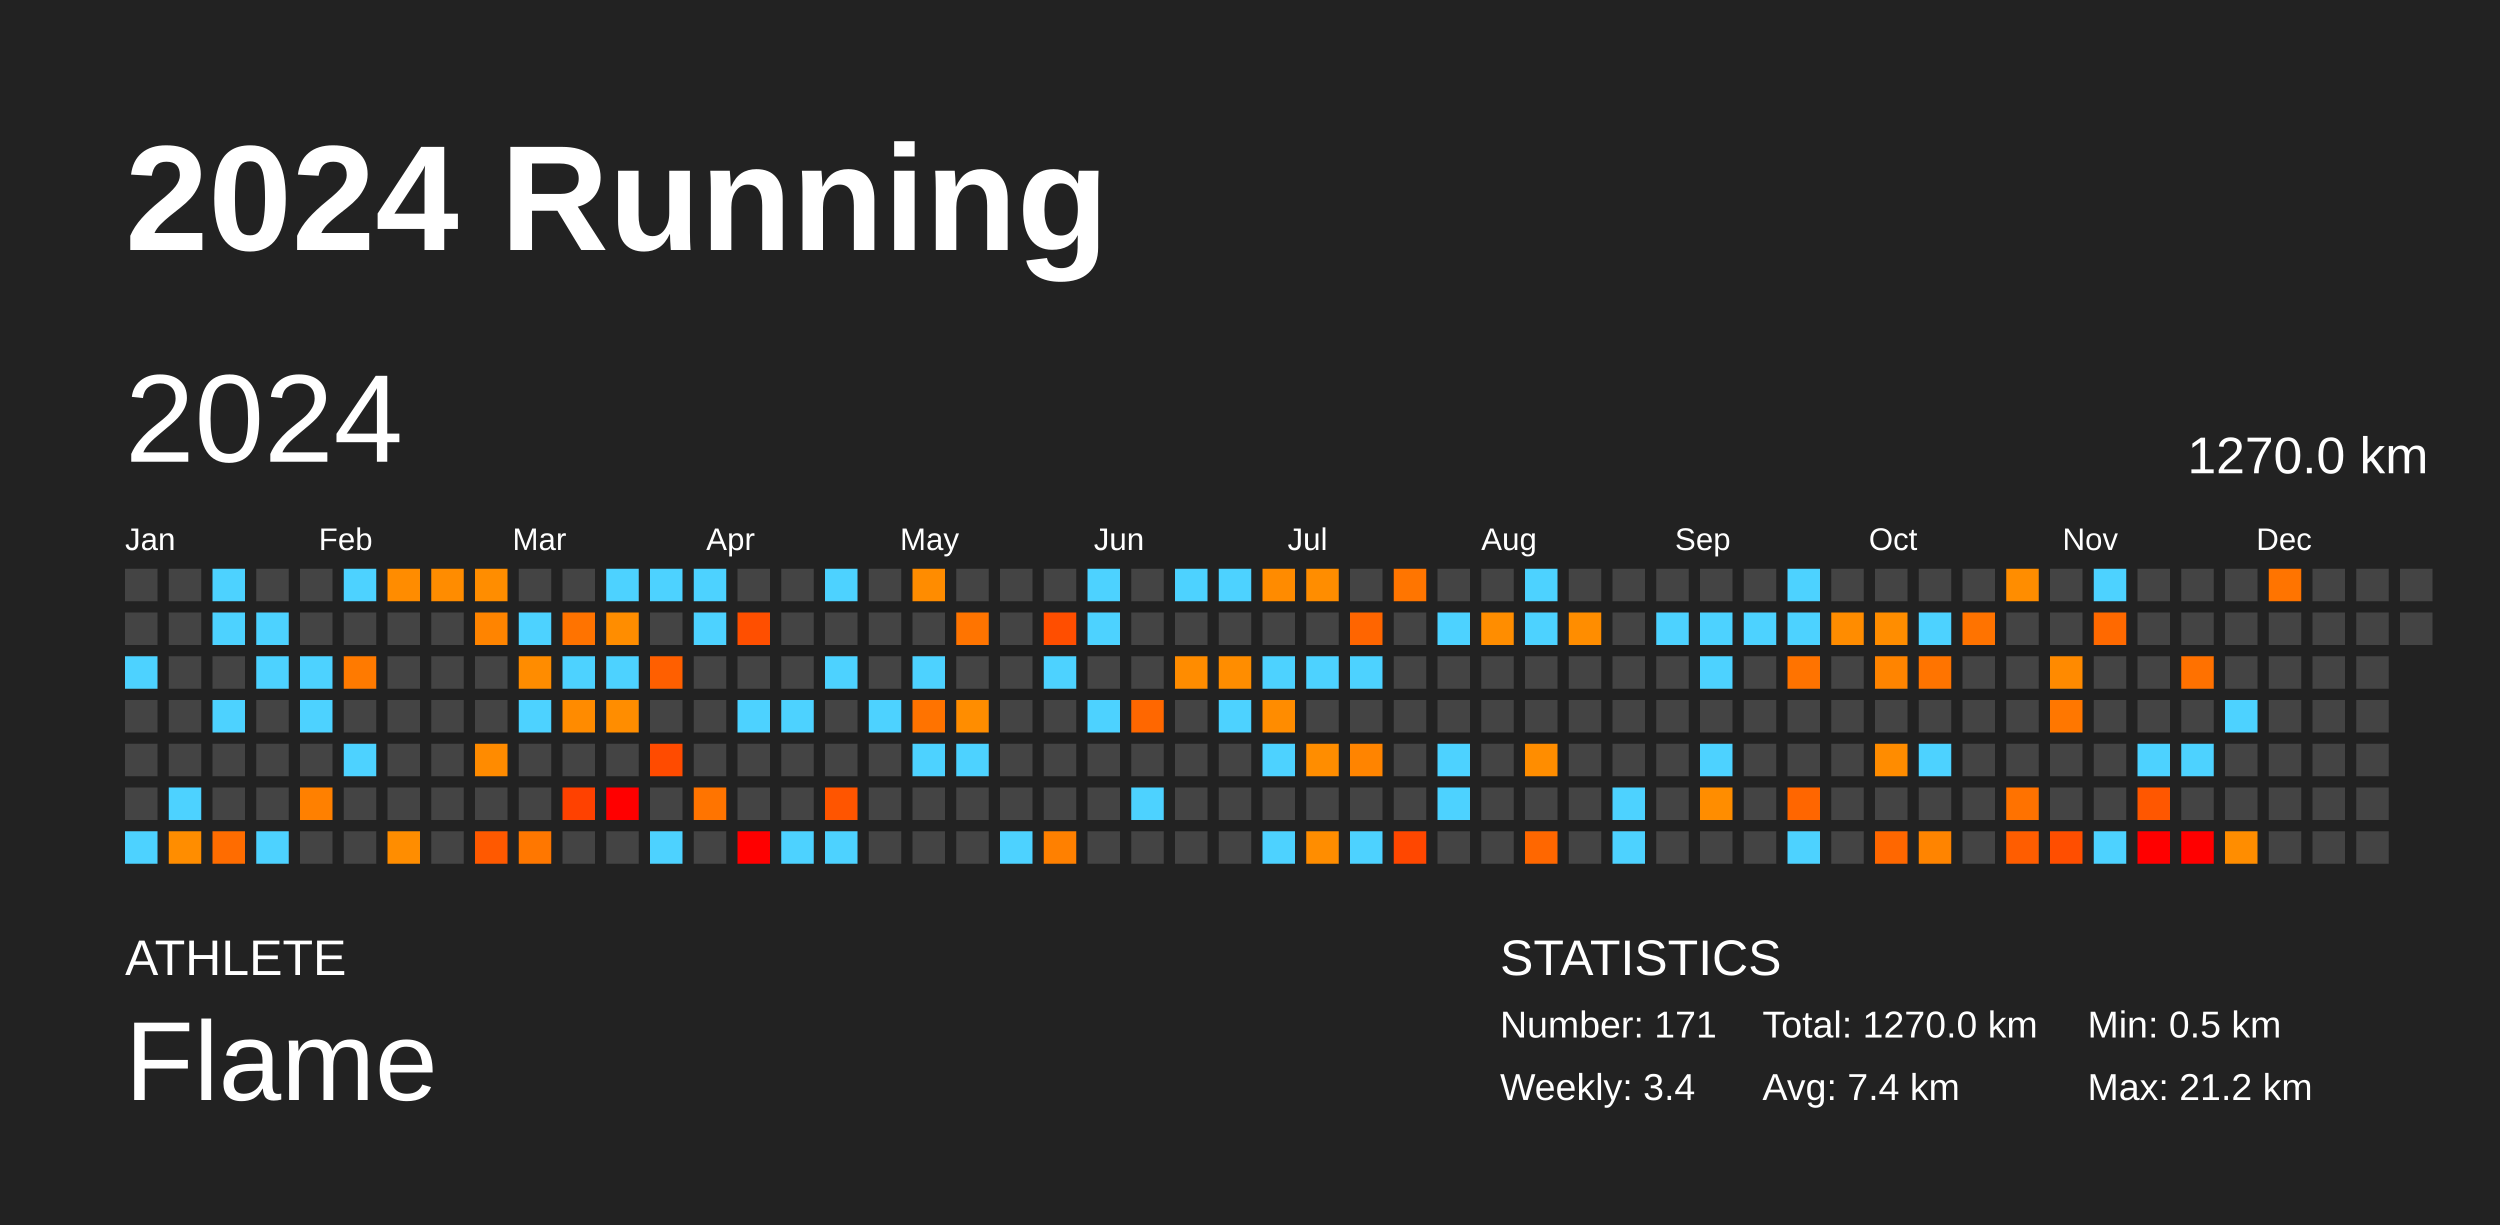
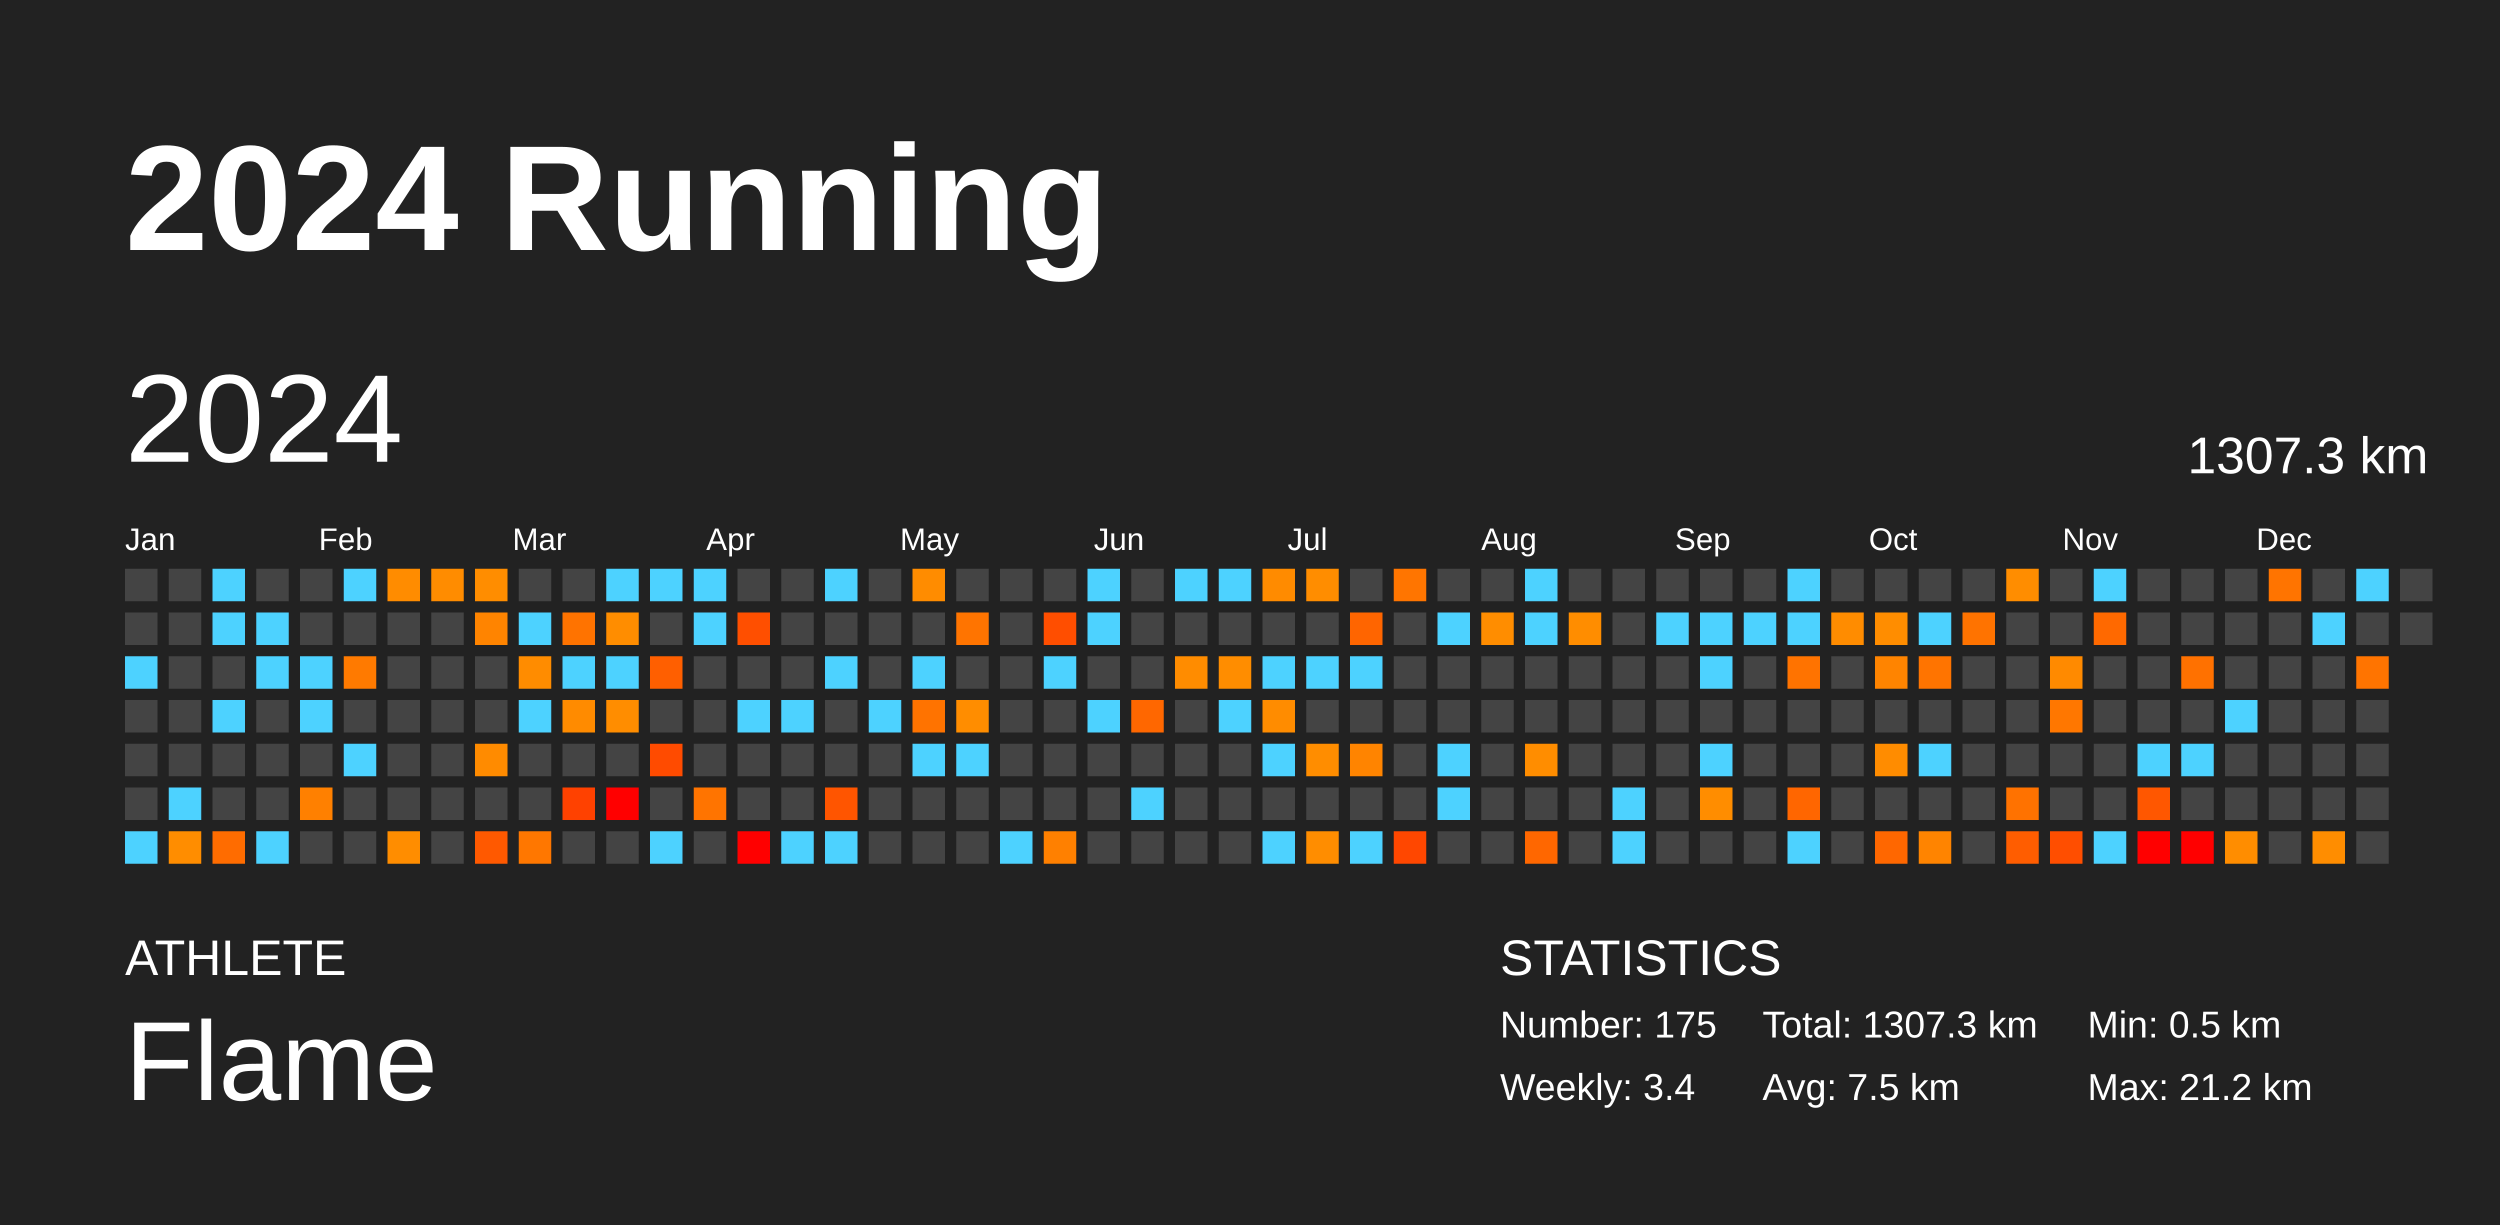
<svg xmlns="http://www.w3.org/2000/svg" baseProfile="full" height="98mm" version="1.1" viewBox="0,0,200,98" width="200mm">
  <defs />
  <rect fill="#222222" height="98" width="200" x="0" y="0" />
  <text fill="#FFFFFF" style="font-size:12px; font-family:Arial; font-weight:bold;" x="10" y="20">2024 Running</text>
  <text fill="#FFFFFF" style="font-size:4px; font-family:Arial" x="10" y="78">ATHLETE</text>
  <text fill="#FFFFFF" style="font-size:9px; font-family:Arial" x="10" y="88">Flame</text>
  <text fill="#FFFFFF" style="font-size:4px; font-family:Arial" x="120" y="78">STATISTICS</text>
-   <text fill="#FFFFFF" style="font-size:3px; font-family:Arial" x="120" y="83">Number: 171</text>
+   <text fill="#FFFFFF" style="font-size:3px; font-family:Arial" x="120" y="83">Number: 175</text>
  <text fill="#FFFFFF" style="font-size:3px; font-family:Arial" x="120" y="88">Weekly: 3.4</text>
-   <text fill="#FFFFFF" style="font-size:3px; font-family:Arial" x="141" y="83">Total: 1270.0 km</text>
-   <text fill="#FFFFFF" style="font-size:3px; font-family:Arial" x="141" y="88">Avg: 7.4 km</text>
+   <text fill="#FFFFFF" style="font-size:3px; font-family:Arial" x="141" y="83">Total: 1307.3 km</text>
+   <text fill="#FFFFFF" style="font-size:3px; font-family:Arial" x="141" y="88">Avg: 7.5 km</text>
  <text fill="#FFFFFF" style="font-size:3px; font-family:Arial" x="167" y="83">Min: 0.5 km</text>
  <text fill="#FFFFFF" style="font-size:3px; font-family:Arial" x="167" y="88">Max: 21.2 km</text>
  <text dominant-baseline="hanging" fill="#FFFFFF" style="font-size:10.0px; font-family:Arial;" x="10" y="30">2024</text>
-   <text dominant-baseline="hanging" fill="#FFFFFF" style="font-size:4.125px; font-family:Arial;" x="175" y="35">1270.0 km</text>
+   <text dominant-baseline="hanging" fill="#FFFFFF" style="font-size:4.125px; font-family:Arial;" x="175" y="35">1307.3 km</text>
  <text fill="#FFFFFF" style="font-size:2.5px; font-family:Arial" x="10.0" y="44">Jan</text>
  <text fill="#FFFFFF" style="font-size:2.5px; font-family:Arial" x="25.5" y="44">Feb</text>
  <text fill="#FFFFFF" style="font-size:2.5px; font-family:Arial" x="41.0" y="44">Mar</text>
  <text fill="#FFFFFF" style="font-size:2.5px; font-family:Arial" x="56.5" y="44">Apr</text>
  <text fill="#FFFFFF" style="font-size:2.5px; font-family:Arial" x="72.0" y="44">May</text>
  <text fill="#FFFFFF" style="font-size:2.5px; font-family:Arial" x="87.5" y="44">Jun</text>
  <text fill="#FFFFFF" style="font-size:2.5px; font-family:Arial" x="103.0" y="44">Jul</text>
  <text fill="#FFFFFF" style="font-size:2.5px; font-family:Arial" x="118.5" y="44">Aug</text>
  <text fill="#FFFFFF" style="font-size:2.5px; font-family:Arial" x="134.0" y="44">Sep</text>
  <text fill="#FFFFFF" style="font-size:2.5px; font-family:Arial" x="149.5" y="44">Oct</text>
  <text fill="#FFFFFF" style="font-size:2.5px; font-family:Arial" x="165.0" y="44">Nov</text>
  <text fill="#FFFFFF" style="font-size:2.5px; font-family:Arial" x="180.5" y="44">Dec</text>
  <rect fill="#444444" height="2.6" width="2.6" x="10.0" y="45.5" />
  <rect fill="#444444" height="2.6" width="2.6" x="10.0" y="49.0" />
  <rect fill="#4dd2ff" height="2.6" width="2.6" x="10.0" y="52.5" />
  <rect fill="#444444" height="2.6" width="2.6" x="10.0" y="56.0" />
  <rect fill="#444444" height="2.6" width="2.6" x="10.0" y="59.5" />
  <rect fill="#444444" height="2.6" width="2.6" x="10.0" y="63.0" />
  <rect fill="#4dd2ff" height="2.6" width="2.6" x="10.0" y="66.5" />
  <rect fill="#444444" height="2.6" width="2.6" x="13.5" y="45.5" />
  <rect fill="#444444" height="2.6" width="2.6" x="13.5" y="49.0" />
  <rect fill="#444444" height="2.6" width="2.6" x="13.5" y="52.5" />
  <rect fill="#444444" height="2.6" width="2.6" x="13.5" y="56.0" />
  <rect fill="#444444" height="2.6" width="2.6" x="13.5" y="59.5" />
  <rect fill="#4dd2ff" height="2.6" width="2.6" x="13.5" y="63.0" />
  <rect fill="#ff8d00" height="2.6" width="2.6" x="13.5" y="66.5" />
  <rect fill="#4dd2ff" height="2.6" width="2.6" x="17.0" y="45.5" />
  <rect fill="#4dd2ff" height="2.6" width="2.6" x="17.0" y="49.0" />
  <rect fill="#444444" height="2.6" width="2.6" x="17.0" y="52.5" />
  <rect fill="#4dd2ff" height="2.6" width="2.6" x="17.0" y="56.0" />
  <rect fill="#444444" height="2.6" width="2.6" x="17.0" y="59.5" />
  <rect fill="#444444" height="2.6" width="2.6" x="17.0" y="63.0" />
  <rect fill="#ff6c00" height="2.6" width="2.6" x="17.0" y="66.5" />
  <rect fill="#444444" height="2.6" width="2.6" x="20.5" y="45.5" />
  <rect fill="#4dd2ff" height="2.6" width="2.6" x="20.5" y="49.0" />
  <rect fill="#4dd2ff" height="2.6" width="2.6" x="20.5" y="52.5" />
  <rect fill="#444444" height="2.6" width="2.6" x="20.5" y="56.0" />
  <rect fill="#444444" height="2.6" width="2.6" x="20.5" y="59.5" />
  <rect fill="#444444" height="2.6" width="2.6" x="20.5" y="63.0" />
  <rect fill="#4dd2ff" height="2.6" width="2.6" x="20.5" y="66.5" />
  <rect fill="#444444" height="2.6" width="2.6" x="24.0" y="45.5" />
  <rect fill="#444444" height="2.6" width="2.6" x="24.0" y="49.0" />
  <rect fill="#4dd2ff" height="2.6" width="2.6" x="24.0" y="52.5" />
  <rect fill="#4dd2ff" height="2.6" width="2.6" x="24.0" y="56.0" />
  <rect fill="#444444" height="2.6" width="2.6" x="24.0" y="59.5" />
  <rect fill="#ff8000" height="2.6" width="2.6" x="24.0" y="63.0" />
  <rect fill="#444444" height="2.6" width="2.6" x="24.0" y="66.5" />
  <rect fill="#4dd2ff" height="2.6" width="2.6" x="27.5" y="45.5" />
  <rect fill="#444444" height="2.6" width="2.6" x="27.5" y="49.0" />
  <rect fill="#ff7a00" height="2.6" width="2.6" x="27.5" y="52.5" />
  <rect fill="#444444" height="2.6" width="2.6" x="27.5" y="56.0" />
  <rect fill="#4dd2ff" height="2.6" width="2.6" x="27.5" y="59.5" />
  <rect fill="#444444" height="2.6" width="2.6" x="27.5" y="63.0" />
  <rect fill="#444444" height="2.6" width="2.6" x="27.5" y="66.5" />
  <rect fill="#ff8c00" height="2.6" width="2.6" x="31.0" y="45.5" />
  <rect fill="#444444" height="2.6" width="2.6" x="31.0" y="49.0" />
  <rect fill="#444444" height="2.6" width="2.6" x="31.0" y="52.5" />
  <rect fill="#444444" height="2.6" width="2.6" x="31.0" y="56.0" />
  <rect fill="#444444" height="2.6" width="2.6" x="31.0" y="59.5" />
  <rect fill="#444444" height="2.6" width="2.6" x="31.0" y="63.0" />
  <rect fill="#ff8d00" height="2.6" width="2.6" x="31.0" y="66.5" />
  <rect fill="#ff8c00" height="2.6" width="2.6" x="34.5" y="45.5" />
  <rect fill="#444444" height="2.6" width="2.6" x="34.5" y="49.0" />
  <rect fill="#444444" height="2.6" width="2.6" x="34.5" y="52.5" />
  <rect fill="#444444" height="2.6" width="2.6" x="34.5" y="56.0" />
  <rect fill="#444444" height="2.6" width="2.6" x="34.5" y="59.5" />
  <rect fill="#444444" height="2.6" width="2.6" x="34.5" y="63.0" />
  <rect fill="#444444" height="2.6" width="2.6" x="34.5" y="66.5" />
  <rect fill="#ff8d00" height="2.6" width="2.6" x="38.0" y="45.5" />
  <rect fill="#ff8400" height="2.6" width="2.6" x="38.0" y="49.0" />
  <rect fill="#444444" height="2.6" width="2.6" x="38.0" y="52.5" />
  <rect fill="#444444" height="2.6" width="2.6" x="38.0" y="56.0" />
  <rect fill="#ff8b00" height="2.6" width="2.6" x="38.0" y="59.5" />
  <rect fill="#444444" height="2.6" width="2.6" x="38.0" y="63.0" />
  <rect fill="#ff5900" height="2.6" width="2.6" x="38.0" y="66.5" />
  <rect fill="#444444" height="2.6" width="2.6" x="41.5" y="45.5" />
  <rect fill="#4dd2ff" height="2.6" width="2.6" x="41.5" y="49.0" />
  <rect fill="#ff8c00" height="2.6" width="2.6" x="41.5" y="52.5" />
  <rect fill="#4dd2ff" height="2.6" width="2.6" x="41.5" y="56.0" />
  <rect fill="#444444" height="2.6" width="2.6" x="41.5" y="59.5" />
  <rect fill="#444444" height="2.6" width="2.6" x="41.5" y="63.0" />
  <rect fill="#ff7700" height="2.6" width="2.6" x="41.5" y="66.5" />
  <rect fill="#444444" height="2.6" width="2.6" x="45.0" y="45.5" />
  <rect fill="#ff7300" height="2.6" width="2.6" x="45.0" y="49.0" />
  <rect fill="#4dd2ff" height="2.6" width="2.6" x="45.0" y="52.5" />
  <rect fill="#ff8b00" height="2.6" width="2.6" x="45.0" y="56.0" />
  <rect fill="#444444" height="2.6" width="2.6" x="45.0" y="59.5" />
  <rect fill="#ff4100" height="2.6" width="2.6" x="45.0" y="63.0" />
  <rect fill="#444444" height="2.6" width="2.6" x="45.0" y="66.5" />
  <rect fill="#4dd2ff" height="2.6" width="2.6" x="48.5" y="45.5" />
  <rect fill="#ff8d00" height="2.6" width="2.6" x="48.5" y="49.0" />
  <rect fill="#4dd2ff" height="2.6" width="2.6" x="48.5" y="52.5" />
  <rect fill="#ff8d00" height="2.6" width="2.6" x="48.5" y="56.0" />
  <rect fill="#444444" height="2.6" width="2.6" x="48.5" y="59.5" />
  <rect fill="red" height="2.6" width="2.6" x="48.5" y="63.0" />
  <rect fill="#444444" height="2.6" width="2.6" x="48.5" y="66.5" />
  <rect fill="#4dd2ff" height="2.6" width="2.6" x="52.0" y="45.5" />
  <rect fill="#444444" height="2.6" width="2.6" x="52.0" y="49.0" />
  <rect fill="#ff5f00" height="2.6" width="2.6" x="52.0" y="52.5" />
  <rect fill="#444444" height="2.6" width="2.6" x="52.0" y="56.0" />
  <rect fill="#ff4b00" height="2.6" width="2.6" x="52.0" y="59.5" />
  <rect fill="#444444" height="2.6" width="2.6" x="52.0" y="63.0" />
  <rect fill="#4dd2ff" height="2.6" width="2.6" x="52.0" y="66.5" />
  <rect fill="#4dd2ff" height="2.6" width="2.6" x="55.5" y="45.5" />
  <rect fill="#4dd2ff" height="2.6" width="2.6" x="55.5" y="49.0" />
  <rect fill="#444444" height="2.6" width="2.6" x="55.5" y="52.5" />
  <rect fill="#444444" height="2.6" width="2.6" x="55.5" y="56.0" />
  <rect fill="#444444" height="2.6" width="2.6" x="55.5" y="59.5" />
  <rect fill="#ff7400" height="2.6" width="2.6" x="55.5" y="63.0" />
  <rect fill="#444444" height="2.6" width="2.6" x="55.5" y="66.5" />
  <rect fill="#444444" height="2.6" width="2.6" x="59.0" y="45.5" />
  <rect fill="#ff4f00" height="2.6" width="2.6" x="59.0" y="49.0" />
  <rect fill="#444444" height="2.6" width="2.6" x="59.0" y="52.5" />
  <rect fill="#4dd2ff" height="2.6" width="2.6" x="59.0" y="56.0" />
  <rect fill="#444444" height="2.6" width="2.6" x="59.0" y="59.5" />
  <rect fill="#444444" height="2.6" width="2.6" x="59.0" y="63.0" />
  <rect fill="red" height="2.6" width="2.6" x="59.0" y="66.5" />
  <rect fill="#444444" height="2.6" width="2.6" x="62.5" y="45.5" />
  <rect fill="#444444" height="2.6" width="2.6" x="62.5" y="49.0" />
  <rect fill="#444444" height="2.6" width="2.6" x="62.5" y="52.5" />
  <rect fill="#4dd2ff" height="2.6" width="2.6" x="62.5" y="56.0" />
  <rect fill="#444444" height="2.6" width="2.6" x="62.5" y="59.5" />
  <rect fill="#444444" height="2.6" width="2.6" x="62.5" y="63.0" />
  <rect fill="#4dd2ff" height="2.6" width="2.6" x="62.5" y="66.5" />
  <rect fill="#4dd2ff" height="2.6" width="2.6" x="66.0" y="45.5" />
  <rect fill="#444444" height="2.6" width="2.6" x="66.0" y="49.0" />
  <rect fill="#4dd2ff" height="2.6" width="2.6" x="66.0" y="52.5" />
  <rect fill="#444444" height="2.6" width="2.6" x="66.0" y="56.0" />
  <rect fill="#444444" height="2.6" width="2.6" x="66.0" y="59.5" />
  <rect fill="#ff5500" height="2.6" width="2.6" x="66.0" y="63.0" />
  <rect fill="#4dd2ff" height="2.6" width="2.6" x="66.0" y="66.5" />
  <rect fill="#444444" height="2.6" width="2.6" x="69.5" y="45.5" />
  <rect fill="#444444" height="2.6" width="2.6" x="69.5" y="49.0" />
  <rect fill="#444444" height="2.6" width="2.6" x="69.5" y="52.5" />
  <rect fill="#4dd2ff" height="2.6" width="2.6" x="69.5" y="56.0" />
  <rect fill="#444444" height="2.6" width="2.6" x="69.5" y="59.5" />
  <rect fill="#444444" height="2.6" width="2.6" x="69.5" y="63.0" />
  <rect fill="#444444" height="2.6" width="2.6" x="69.5" y="66.5" />
  <rect fill="#ff8c00" height="2.6" width="2.6" x="73.0" y="45.5" />
  <rect fill="#444444" height="2.6" width="2.6" x="73.0" y="49.0" />
  <rect fill="#4dd2ff" height="2.6" width="2.6" x="73.0" y="52.5" />
  <rect fill="#ff7300" height="2.6" width="2.6" x="73.0" y="56.0" />
  <rect fill="#4dd2ff" height="2.6" width="2.6" x="73.0" y="59.5" />
  <rect fill="#444444" height="2.6" width="2.6" x="73.0" y="63.0" />
  <rect fill="#444444" height="2.6" width="2.6" x="73.0" y="66.5" />
  <rect fill="#444444" height="2.6" width="2.6" x="76.5" y="45.5" />
  <rect fill="#ff7400" height="2.6" width="2.6" x="76.5" y="49.0" />
  <rect fill="#444444" height="2.6" width="2.6" x="76.5" y="52.5" />
  <rect fill="#ff8d00" height="2.6" width="2.6" x="76.5" y="56.0" />
  <rect fill="#4dd2ff" height="2.6" width="2.6" x="76.5" y="59.5" />
  <rect fill="#444444" height="2.6" width="2.6" x="76.5" y="63.0" />
  <rect fill="#444444" height="2.6" width="2.6" x="76.5" y="66.5" />
  <rect fill="#444444" height="2.6" width="2.6" x="80.0" y="45.5" />
  <rect fill="#444444" height="2.6" width="2.6" x="80.0" y="49.0" />
  <rect fill="#444444" height="2.6" width="2.6" x="80.0" y="52.5" />
  <rect fill="#444444" height="2.6" width="2.6" x="80.0" y="56.0" />
  <rect fill="#444444" height="2.6" width="2.6" x="80.0" y="59.5" />
  <rect fill="#444444" height="2.6" width="2.6" x="80.0" y="63.0" />
  <rect fill="#4dd2ff" height="2.6" width="2.6" x="80.0" y="66.5" />
  <rect fill="#444444" height="2.6" width="2.6" x="83.5" y="45.5" />
  <rect fill="#ff4e00" height="2.6" width="2.6" x="83.5" y="49.0" />
  <rect fill="#4dd2ff" height="2.6" width="2.6" x="83.5" y="52.5" />
  <rect fill="#444444" height="2.6" width="2.6" x="83.5" y="56.0" />
  <rect fill="#444444" height="2.6" width="2.6" x="83.5" y="59.5" />
  <rect fill="#444444" height="2.6" width="2.6" x="83.5" y="63.0" />
  <rect fill="#ff8000" height="2.6" width="2.6" x="83.5" y="66.5" />
  <rect fill="#4dd2ff" height="2.6" width="2.6" x="87.0" y="45.5" />
  <rect fill="#4dd2ff" height="2.6" width="2.6" x="87.0" y="49.0" />
  <rect fill="#444444" height="2.6" width="2.6" x="87.0" y="52.5" />
  <rect fill="#4dd2ff" height="2.6" width="2.6" x="87.0" y="56.0" />
  <rect fill="#444444" height="2.6" width="2.6" x="87.0" y="59.5" />
  <rect fill="#444444" height="2.6" width="2.6" x="87.0" y="63.0" />
  <rect fill="#444444" height="2.6" width="2.6" x="87.0" y="66.5" />
  <rect fill="#444444" height="2.6" width="2.6" x="90.5" y="45.5" />
  <rect fill="#444444" height="2.6" width="2.6" x="90.5" y="49.0" />
  <rect fill="#444444" height="2.6" width="2.6" x="90.5" y="52.5" />
  <rect fill="#ff6700" height="2.6" width="2.6" x="90.5" y="56.0" />
  <rect fill="#444444" height="2.6" width="2.6" x="90.5" y="59.5" />
  <rect fill="#4dd2ff" height="2.6" width="2.6" x="90.5" y="63.0" />
  <rect fill="#444444" height="2.6" width="2.6" x="90.5" y="66.5" />
  <rect fill="#4dd2ff" height="2.6" width="2.6" x="94.0" y="45.5" />
  <rect fill="#444444" height="2.6" width="2.6" x="94.0" y="49.0" />
  <rect fill="#ff8c00" height="2.6" width="2.6" x="94.0" y="52.5" />
  <rect fill="#444444" height="2.6" width="2.6" x="94.0" y="56.0" />
  <rect fill="#444444" height="2.6" width="2.6" x="94.0" y="59.5" />
  <rect fill="#444444" height="2.6" width="2.6" x="94.0" y="63.0" />
  <rect fill="#444444" height="2.6" width="2.6" x="94.0" y="66.5" />
  <rect fill="#4dd2ff" height="2.6" width="2.6" x="97.5" y="45.5" />
  <rect fill="#444444" height="2.6" width="2.6" x="97.5" y="49.0" />
  <rect fill="#ff8d00" height="2.6" width="2.6" x="97.5" y="52.5" />
  <rect fill="#4dd2ff" height="2.6" width="2.6" x="97.5" y="56.0" />
  <rect fill="#444444" height="2.6" width="2.6" x="97.5" y="59.5" />
  <rect fill="#444444" height="2.6" width="2.6" x="97.5" y="63.0" />
  <rect fill="#444444" height="2.6" width="2.6" x="97.5" y="66.5" />
  <rect fill="#ff8b00" height="2.6" width="2.6" x="101.0" y="45.5" />
  <rect fill="#444444" height="2.6" width="2.6" x="101.0" y="49.0" />
  <rect fill="#4dd2ff" height="2.6" width="2.6" x="101.0" y="52.5" />
  <rect fill="#ff8c00" height="2.6" width="2.6" x="101.0" y="56.0" />
  <rect fill="#4dd2ff" height="2.6" width="2.6" x="101.0" y="59.5" />
  <rect fill="#444444" height="2.6" width="2.6" x="101.0" y="63.0" />
  <rect fill="#4dd2ff" height="2.6" width="2.6" x="101.0" y="66.5" />
  <rect fill="#ff8d00" height="2.6" width="2.6" x="104.5" y="45.5" />
  <rect fill="#444444" height="2.6" width="2.6" x="104.5" y="49.0" />
  <rect fill="#4dd2ff" height="2.6" width="2.6" x="104.5" y="52.5" />
  <rect fill="#444444" height="2.6" width="2.6" x="104.5" y="56.0" />
  <rect fill="#ff8d00" height="2.6" width="2.6" x="104.5" y="59.5" />
  <rect fill="#444444" height="2.6" width="2.6" x="104.5" y="63.0" />
  <rect fill="#ff8d00" height="2.6" width="2.6" x="104.5" y="66.5" />
  <rect fill="#444444" height="2.6" width="2.6" x="108.0" y="45.5" />
  <rect fill="#ff6500" height="2.6" width="2.6" x="108.0" y="49.0" />
  <rect fill="#4dd2ff" height="2.6" width="2.6" x="108.0" y="52.5" />
  <rect fill="#444444" height="2.6" width="2.6" x="108.0" y="56.0" />
  <rect fill="#ff8400" height="2.6" width="2.6" x="108.0" y="59.5" />
  <rect fill="#444444" height="2.6" width="2.6" x="108.0" y="63.0" />
  <rect fill="#4dd2ff" height="2.6" width="2.6" x="108.0" y="66.5" />
  <rect fill="#ff7500" height="2.6" width="2.6" x="111.5" y="45.5" />
  <rect fill="#444444" height="2.6" width="2.6" x="111.5" y="49.0" />
  <rect fill="#444444" height="2.6" width="2.6" x="111.5" y="52.5" />
  <rect fill="#444444" height="2.6" width="2.6" x="111.5" y="56.0" />
  <rect fill="#444444" height="2.6" width="2.6" x="111.5" y="59.5" />
  <rect fill="#444444" height="2.6" width="2.6" x="111.5" y="63.0" />
  <rect fill="#ff4700" height="2.6" width="2.6" x="111.5" y="66.5" />
  <rect fill="#444444" height="2.6" width="2.6" x="115.0" y="45.5" />
  <rect fill="#4dd2ff" height="2.6" width="2.6" x="115.0" y="49.0" />
  <rect fill="#444444" height="2.6" width="2.6" x="115.0" y="52.5" />
  <rect fill="#444444" height="2.6" width="2.6" x="115.0" y="56.0" />
  <rect fill="#4dd2ff" height="2.6" width="2.6" x="115.0" y="59.5" />
  <rect fill="#4dd2ff" height="2.6" width="2.6" x="115.0" y="63.0" />
  <rect fill="#444444" height="2.6" width="2.6" x="115.0" y="66.5" />
  <rect fill="#444444" height="2.6" width="2.6" x="118.5" y="45.5" />
  <rect fill="#ff8d00" height="2.6" width="2.6" x="118.5" y="49.0" />
  <rect fill="#444444" height="2.6" width="2.6" x="118.5" y="52.5" />
  <rect fill="#444444" height="2.6" width="2.6" x="118.5" y="56.0" />
  <rect fill="#444444" height="2.6" width="2.6" x="118.5" y="59.5" />
  <rect fill="#444444" height="2.6" width="2.6" x="118.5" y="63.0" />
  <rect fill="#444444" height="2.6" width="2.6" x="118.5" y="66.5" />
  <rect fill="#4dd2ff" height="2.6" width="2.6" x="122.0" y="45.5" />
  <rect fill="#4dd2ff" height="2.6" width="2.6" x="122.0" y="49.0" />
  <rect fill="#444444" height="2.6" width="2.6" x="122.0" y="52.5" />
  <rect fill="#444444" height="2.6" width="2.6" x="122.0" y="56.0" />
  <rect fill="#ff8d00" height="2.6" width="2.6" x="122.0" y="59.5" />
  <rect fill="#444444" height="2.6" width="2.6" x="122.0" y="63.0" />
  <rect fill="#ff6700" height="2.6" width="2.6" x="122.0" y="66.5" />
  <rect fill="#444444" height="2.6" width="2.6" x="125.5" y="45.5" />
  <rect fill="#ff8d00" height="2.6" width="2.6" x="125.5" y="49.0" />
  <rect fill="#444444" height="2.6" width="2.6" x="125.5" y="52.5" />
  <rect fill="#444444" height="2.6" width="2.6" x="125.5" y="56.0" />
  <rect fill="#444444" height="2.6" width="2.6" x="125.5" y="59.5" />
  <rect fill="#444444" height="2.6" width="2.6" x="125.5" y="63.0" />
  <rect fill="#444444" height="2.6" width="2.6" x="125.5" y="66.5" />
  <rect fill="#444444" height="2.6" width="2.6" x="129.0" y="45.5" />
  <rect fill="#444444" height="2.6" width="2.6" x="129.0" y="49.0" />
  <rect fill="#444444" height="2.6" width="2.6" x="129.0" y="52.5" />
  <rect fill="#444444" height="2.6" width="2.6" x="129.0" y="56.0" />
  <rect fill="#444444" height="2.6" width="2.6" x="129.0" y="59.5" />
  <rect fill="#4dd2ff" height="2.6" width="2.6" x="129.0" y="63.0" />
  <rect fill="#4dd2ff" height="2.6" width="2.6" x="129.0" y="66.5" />
  <rect fill="#444444" height="2.6" width="2.6" x="132.5" y="45.5" />
  <rect fill="#4dd2ff" height="2.6" width="2.6" x="132.5" y="49.0" />
  <rect fill="#444444" height="2.6" width="2.6" x="132.5" y="52.5" />
  <rect fill="#444444" height="2.6" width="2.6" x="132.5" y="56.0" />
  <rect fill="#444444" height="2.6" width="2.6" x="132.5" y="59.5" />
  <rect fill="#444444" height="2.6" width="2.6" x="132.5" y="63.0" />
  <rect fill="#444444" height="2.6" width="2.6" x="132.5" y="66.5" />
  <rect fill="#444444" height="2.6" width="2.6" x="136.0" y="45.5" />
  <rect fill="#4dd2ff" height="2.6" width="2.6" x="136.0" y="49.0" />
  <rect fill="#4dd2ff" height="2.6" width="2.6" x="136.0" y="52.5" />
  <rect fill="#444444" height="2.6" width="2.6" x="136.0" y="56.0" />
  <rect fill="#4dd2ff" height="2.6" width="2.6" x="136.0" y="59.5" />
  <rect fill="#ff8d00" height="2.6" width="2.6" x="136.0" y="63.0" />
  <rect fill="#444444" height="2.6" width="2.6" x="136.0" y="66.5" />
  <rect fill="#444444" height="2.6" width="2.6" x="139.5" y="45.5" />
  <rect fill="#4dd2ff" height="2.6" width="2.6" x="139.5" y="49.0" />
  <rect fill="#444444" height="2.6" width="2.6" x="139.5" y="52.5" />
  <rect fill="#444444" height="2.6" width="2.6" x="139.5" y="56.0" />
  <rect fill="#444444" height="2.6" width="2.6" x="139.5" y="59.5" />
  <rect fill="#444444" height="2.6" width="2.6" x="139.5" y="63.0" />
  <rect fill="#444444" height="2.6" width="2.6" x="139.5" y="66.5" />
  <rect fill="#4dd2ff" height="2.6" width="2.6" x="143.0" y="45.5" />
  <rect fill="#4dd2ff" height="2.6" width="2.6" x="143.0" y="49.0" />
  <rect fill="#ff7300" height="2.6" width="2.6" x="143.0" y="52.5" />
  <rect fill="#444444" height="2.6" width="2.6" x="143.0" y="56.0" />
  <rect fill="#444444" height="2.6" width="2.6" x="143.0" y="59.5" />
  <rect fill="#ff6600" height="2.6" width="2.6" x="143.0" y="63.0" />
  <rect fill="#4dd2ff" height="2.6" width="2.6" x="143.0" y="66.5" />
  <rect fill="#444444" height="2.6" width="2.6" x="146.5" y="45.5" />
  <rect fill="#ff8c00" height="2.6" width="2.6" x="146.5" y="49.0" />
  <rect fill="#444444" height="2.6" width="2.6" x="146.5" y="52.5" />
  <rect fill="#444444" height="2.6" width="2.6" x="146.5" y="56.0" />
  <rect fill="#444444" height="2.6" width="2.6" x="146.5" y="59.5" />
  <rect fill="#444444" height="2.6" width="2.6" x="146.5" y="63.0" />
  <rect fill="#444444" height="2.6" width="2.6" x="146.5" y="66.5" />
  <rect fill="#444444" height="2.6" width="2.6" x="150.0" y="45.5" />
  <rect fill="#ff8d00" height="2.6" width="2.6" x="150.0" y="49.0" />
  <rect fill="#ff8400" height="2.6" width="2.6" x="150.0" y="52.5" />
  <rect fill="#444444" height="2.6" width="2.6" x="150.0" y="56.0" />
  <rect fill="#ff8c00" height="2.6" width="2.6" x="150.0" y="59.5" />
  <rect fill="#444444" height="2.6" width="2.6" x="150.0" y="63.0" />
  <rect fill="#ff6700" height="2.6" width="2.6" x="150.0" y="66.5" />
  <rect fill="#444444" height="2.6" width="2.6" x="153.5" y="45.5" />
  <rect fill="#4dd2ff" height="2.6" width="2.6" x="153.5" y="49.0" />
  <rect fill="#ff7400" height="2.6" width="2.6" x="153.5" y="52.5" />
  <rect fill="#444444" height="2.6" width="2.6" x="153.5" y="56.0" />
  <rect fill="#4dd2ff" height="2.6" width="2.6" x="153.5" y="59.5" />
  <rect fill="#444444" height="2.6" width="2.6" x="153.5" y="63.0" />
  <rect fill="#ff8400" height="2.6" width="2.6" x="153.5" y="66.5" />
  <rect fill="#444444" height="2.6" width="2.6" x="157.0" y="45.5" />
  <rect fill="#ff7300" height="2.6" width="2.6" x="157.0" y="49.0" />
  <rect fill="#444444" height="2.6" width="2.6" x="157.0" y="52.5" />
  <rect fill="#444444" height="2.6" width="2.6" x="157.0" y="56.0" />
  <rect fill="#444444" height="2.6" width="2.6" x="157.0" y="59.5" />
  <rect fill="#444444" height="2.6" width="2.6" x="157.0" y="63.0" />
  <rect fill="#444444" height="2.6" width="2.6" x="157.0" y="66.5" />
  <rect fill="#ff8d00" height="2.6" width="2.6" x="160.5" y="45.5" />
  <rect fill="#444444" height="2.6" width="2.6" x="160.5" y="49.0" />
  <rect fill="#444444" height="2.6" width="2.6" x="160.5" y="52.5" />
  <rect fill="#444444" height="2.6" width="2.6" x="160.5" y="56.0" />
  <rect fill="#444444" height="2.6" width="2.6" x="160.5" y="59.5" />
  <rect fill="#ff7200" height="2.6" width="2.6" x="160.5" y="63.0" />
  <rect fill="#ff5d00" height="2.6" width="2.6" x="160.5" y="66.5" />
  <rect fill="#444444" height="2.6" width="2.6" x="164.0" y="45.5" />
  <rect fill="#444444" height="2.6" width="2.6" x="164.0" y="49.0" />
  <rect fill="#ff8a00" height="2.6" width="2.6" x="164.0" y="52.5" />
  <rect fill="#ff7700" height="2.6" width="2.6" x="164.0" y="56.0" />
  <rect fill="#444444" height="2.6" width="2.6" x="164.0" y="59.5" />
  <rect fill="#444444" height="2.6" width="2.6" x="164.0" y="63.0" />
  <rect fill="#ff4e00" height="2.6" width="2.6" x="164.0" y="66.5" />
  <rect fill="#4dd2ff" height="2.6" width="2.6" x="167.5" y="45.5" />
  <rect fill="#ff6900" height="2.6" width="2.6" x="167.5" y="49.0" />
  <rect fill="#444444" height="2.6" width="2.6" x="167.5" y="52.5" />
  <rect fill="#444444" height="2.6" width="2.6" x="167.5" y="56.0" />
  <rect fill="#444444" height="2.6" width="2.6" x="167.5" y="59.5" />
  <rect fill="#444444" height="2.6" width="2.6" x="167.5" y="63.0" />
  <rect fill="#4dd2ff" height="2.6" width="2.6" x="167.5" y="66.5" />
  <rect fill="#444444" height="2.6" width="2.6" x="171.0" y="45.5" />
  <rect fill="#444444" height="2.6" width="2.6" x="171.0" y="49.0" />
  <rect fill="#444444" height="2.6" width="2.6" x="171.0" y="52.5" />
  <rect fill="#444444" height="2.6" width="2.6" x="171.0" y="56.0" />
  <rect fill="#4dd2ff" height="2.6" width="2.6" x="171.0" y="59.5" />
  <rect fill="#ff5700" height="2.6" width="2.6" x="171.0" y="63.0" />
  <rect fill="red" height="2.6" width="2.6" x="171.0" y="66.5" />
  <rect fill="#444444" height="2.6" width="2.6" x="174.5" y="45.5" />
  <rect fill="#444444" height="2.6" width="2.6" x="174.5" y="49.0" />
  <rect fill="#ff7100" height="2.6" width="2.6" x="174.5" y="52.5" />
  <rect fill="#444444" height="2.6" width="2.6" x="174.5" y="56.0" />
  <rect fill="#4dd2ff" height="2.6" width="2.6" x="174.5" y="59.5" />
  <rect fill="#444444" height="2.6" width="2.6" x="174.5" y="63.0" />
  <rect fill="red" height="2.6" width="2.6" x="174.5" y="66.5" />
  <rect fill="#444444" height="2.6" width="2.6" x="178.0" y="45.5" />
  <rect fill="#444444" height="2.6" width="2.6" x="178.0" y="49.0" />
  <rect fill="#444444" height="2.6" width="2.6" x="178.0" y="52.5" />
  <rect fill="#4dd2ff" height="2.6" width="2.6" x="178.0" y="56.0" />
  <rect fill="#444444" height="2.6" width="2.6" x="178.0" y="59.5" />
  <rect fill="#444444" height="2.6" width="2.6" x="178.0" y="63.0" />
  <rect fill="#ff8d00" height="2.6" width="2.6" x="178.0" y="66.5" />
  <rect fill="#ff7400" height="2.6" width="2.6" x="181.5" y="45.5" />
  <rect fill="#444444" height="2.6" width="2.6" x="181.5" y="49.0" />
  <rect fill="#444444" height="2.6" width="2.6" x="181.5" y="52.5" />
  <rect fill="#444444" height="2.6" width="2.6" x="181.5" y="56.0" />
  <rect fill="#444444" height="2.6" width="2.6" x="181.5" y="59.5" />
  <rect fill="#444444" height="2.6" width="2.6" x="181.5" y="63.0" />
  <rect fill="#444444" height="2.6" width="2.6" x="181.5" y="66.5" />
  <rect fill="#444444" height="2.6" width="2.6" x="185.0" y="45.5" />
-   <rect fill="#444444" height="2.6" width="2.6" x="185.0" y="49.0" />
+   <rect fill="#4dd2ff" height="2.6" width="2.6" x="185.0" y="49.0" />
  <rect fill="#444444" height="2.6" width="2.6" x="185.0" y="52.5" />
  <rect fill="#444444" height="2.6" width="2.6" x="185.0" y="56.0" />
  <rect fill="#444444" height="2.6" width="2.6" x="185.0" y="59.5" />
  <rect fill="#444444" height="2.6" width="2.6" x="185.0" y="63.0" />
-   <rect fill="#444444" height="2.6" width="2.6" x="185.0" y="66.5" />
-   <rect fill="#444444" height="2.6" width="2.6" x="188.5" y="45.5" />
+   <rect fill="#ff8d00" height="2.6" width="2.6" x="185.0" y="66.5" />
+   <rect fill="#4dd2ff" height="2.6" width="2.6" x="188.5" y="45.5" />
  <rect fill="#444444" height="2.6" width="2.6" x="188.5" y="49.0" />
-   <rect fill="#444444" height="2.6" width="2.6" x="188.5" y="52.5" />
+   <rect fill="#ff7400" height="2.6" width="2.6" x="188.5" y="52.5" />
  <rect fill="#444444" height="2.6" width="2.6" x="188.5" y="56.0" />
  <rect fill="#444444" height="2.6" width="2.6" x="188.5" y="59.5" />
  <rect fill="#444444" height="2.6" width="2.6" x="188.5" y="63.0" />
  <rect fill="#444444" height="2.6" width="2.6" x="188.5" y="66.5" />
  <rect fill="#444444" height="2.6" width="2.6" x="192.0" y="45.5" />
  <rect fill="#444444" height="2.6" width="2.6" x="192.0" y="49.0" />
</svg>
